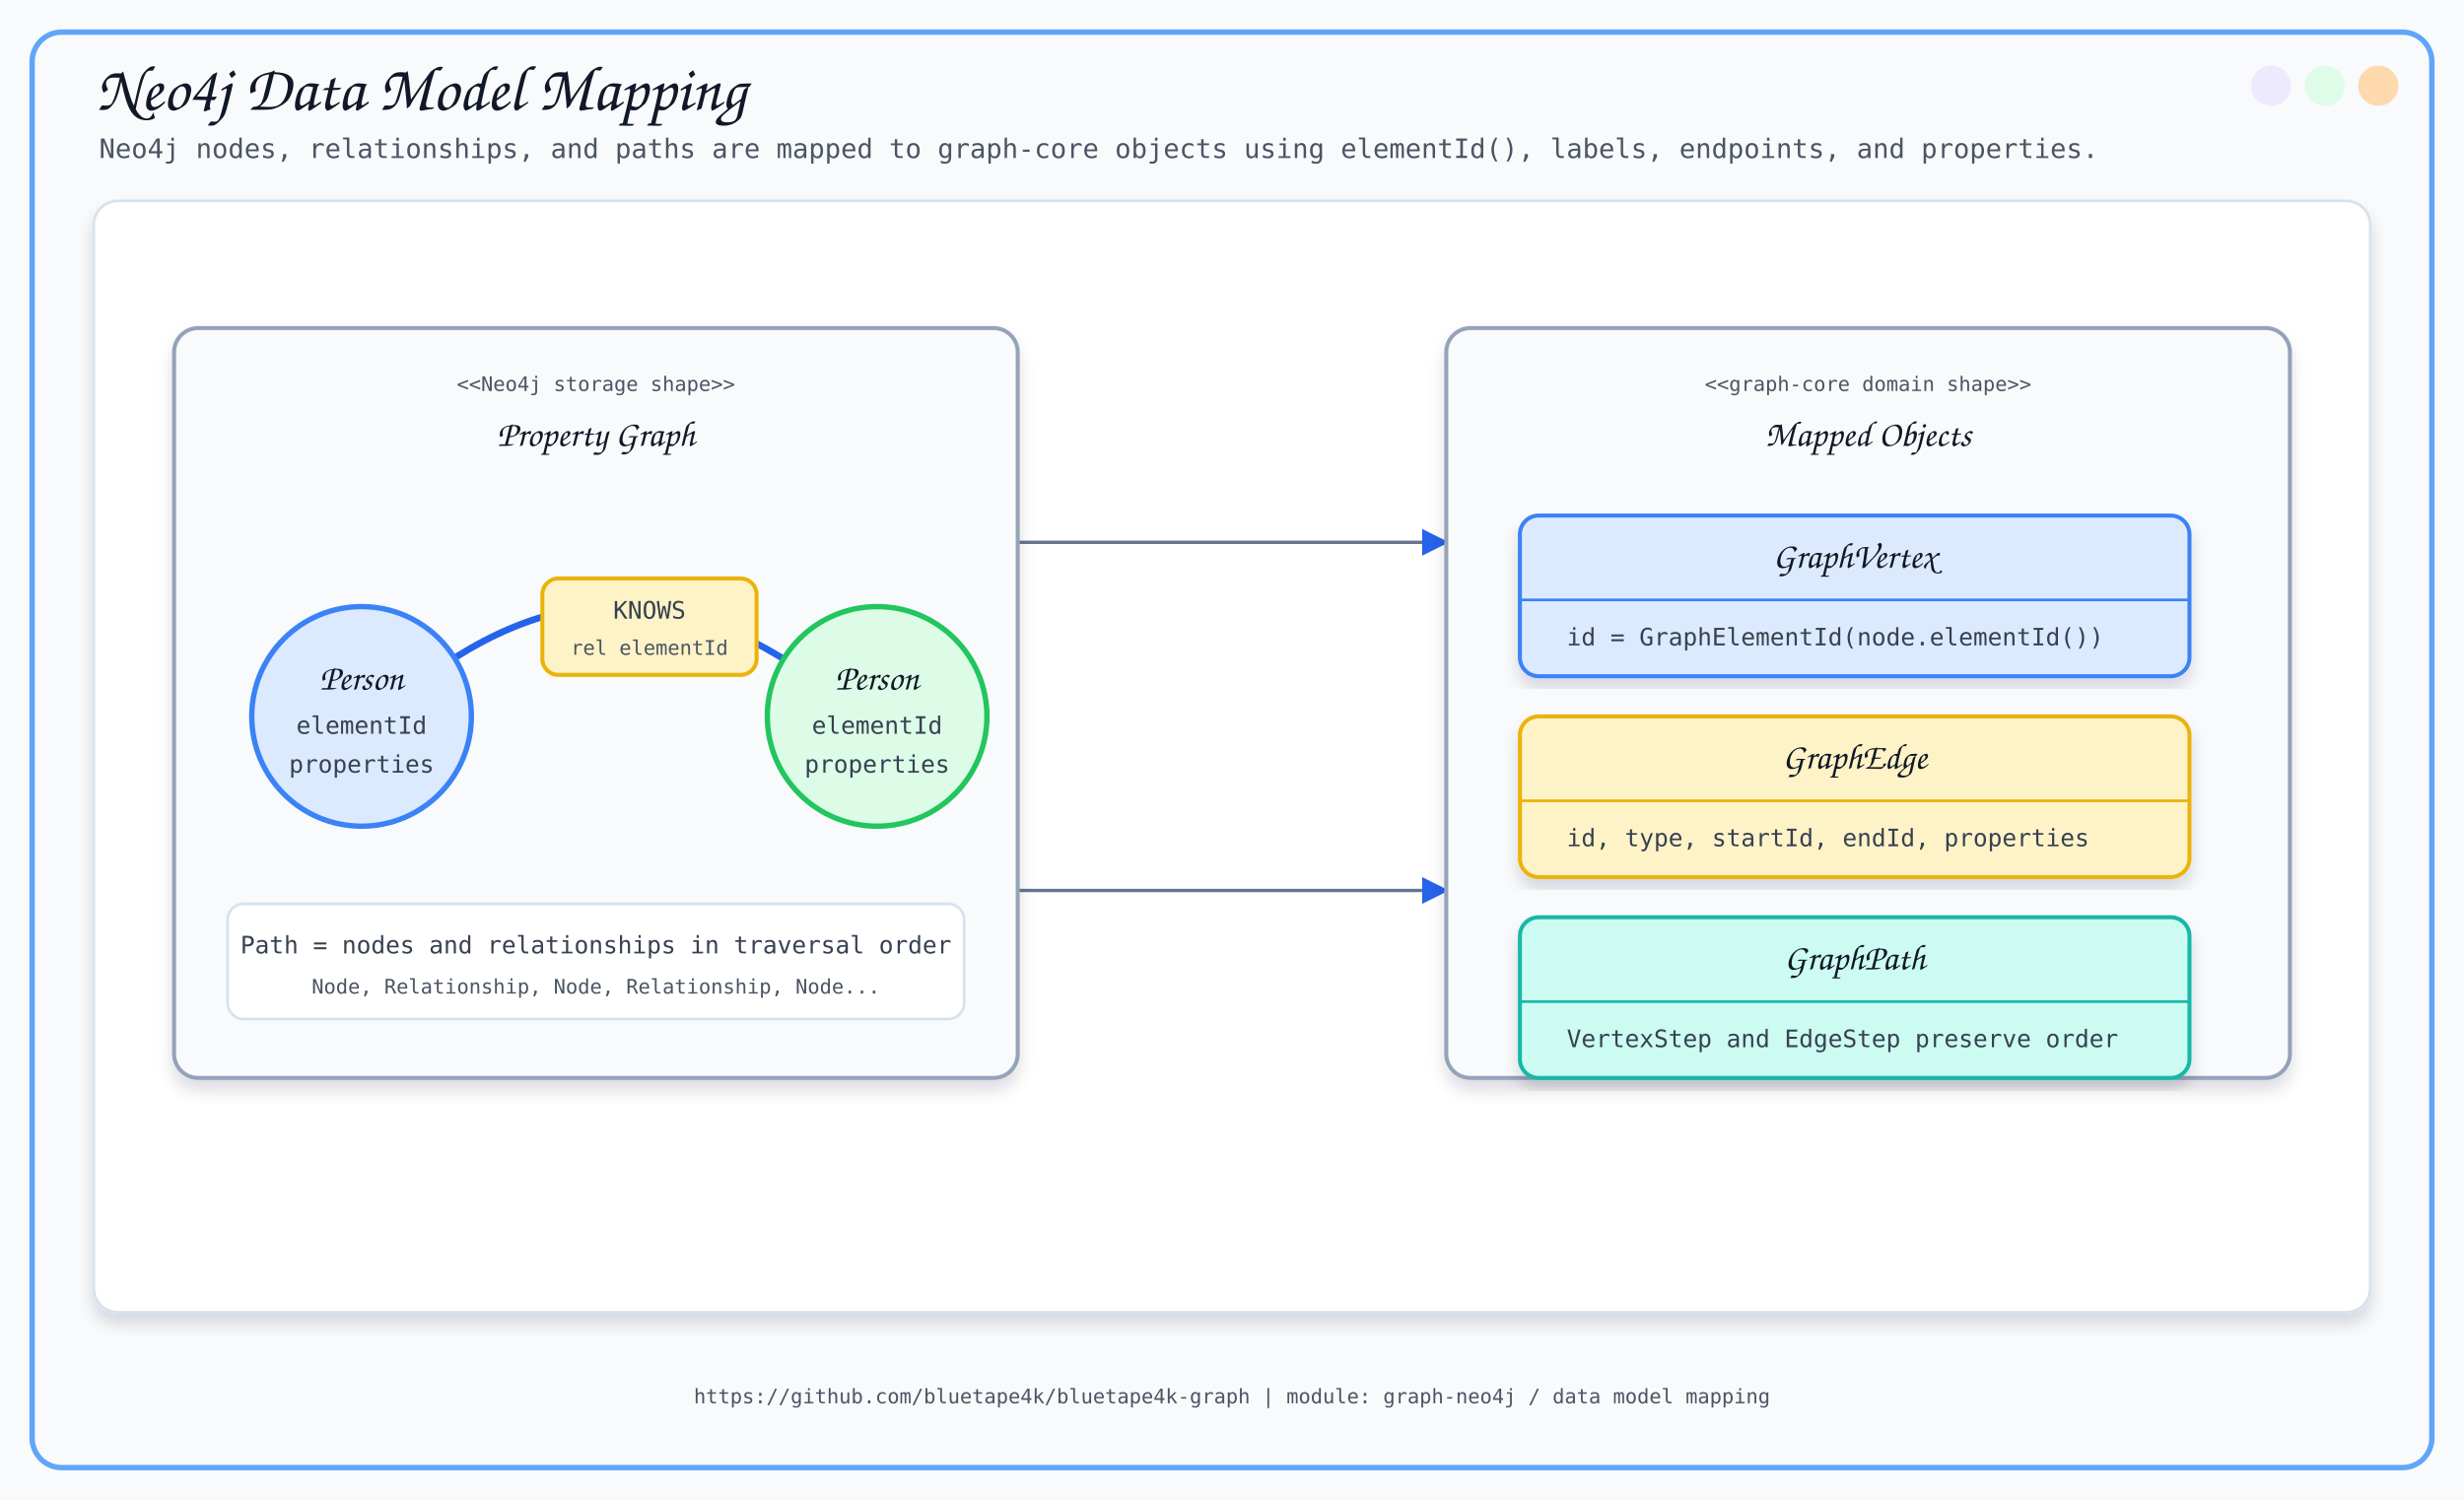
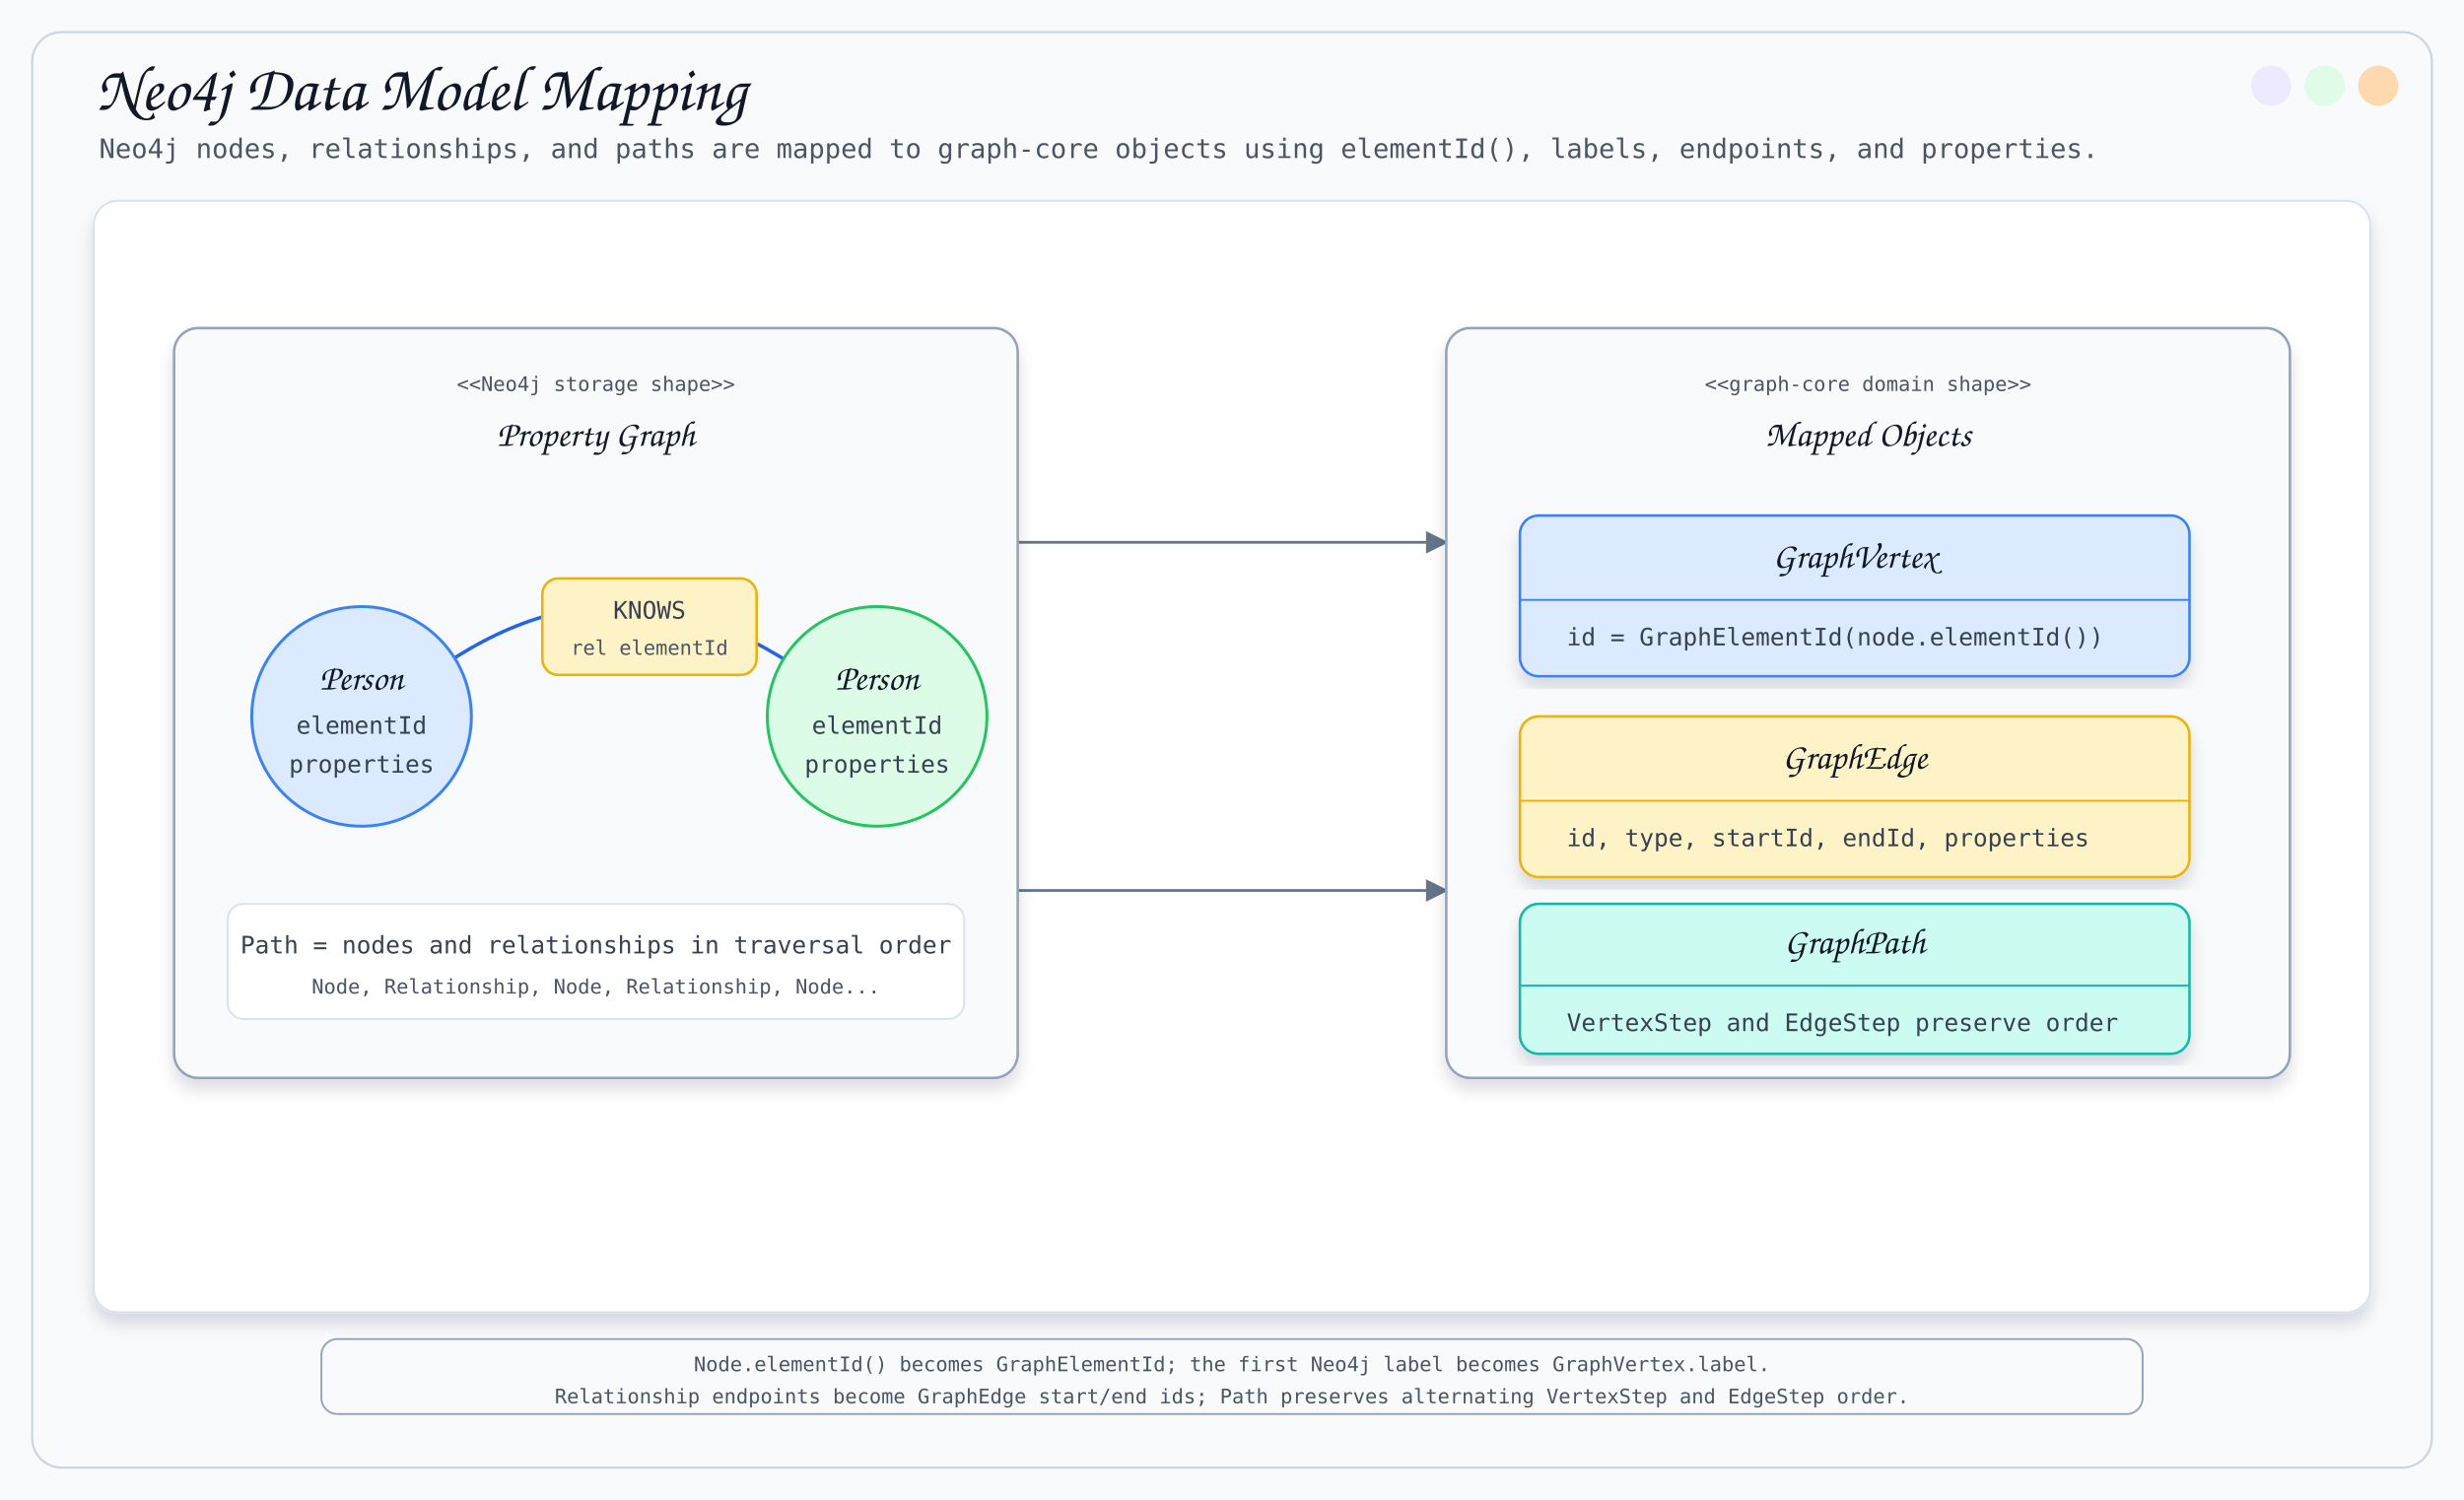
<svg xmlns="http://www.w3.org/2000/svg" width="1840" height="1120" viewBox="0 0 1840 1120">
  <defs>
    <filter id="softShadow" x="-8%" y="-8%" width="116%" height="116%">
      <feDropShadow dx="0" dy="8" stdDeviation="6" flood-color="#0F172A" flood-opacity="0.14" />
    </filter>
    <marker id="arrow" viewBox="0 0 10 10" refX="9" refY="5" markerWidth="8" markerHeight="8" orient="auto">
-       <path d="M 0 0 L 10 5 L 0 10 z" fill="#2563EB" />
+       <path d="M 0 0 L 10 5 L 0 10 z" fill="#64748B" />
    </marker>
  </defs>
  <style>
    .title { font-family: 'Architects Daughter', cursive; font-size: 48px; fill: #111827; }
    .subtitle { font-family: 'Comic Mono', monospace; font-size: 20px; fill: #4B5563; }
    .section { font-family: 'Architects Daughter', cursive; font-size: 27px; fill: #111827; }
    .small { font-family: 'Comic Mono', monospace; font-size: 18px; fill: #374151; }
    .tiny { font-family: 'Comic Mono', monospace; font-size: 15px; fill: #4B5563; }
    .card { filter: url(#softShadow); }
-     .line { stroke: #64748B; stroke-width: 2.5; fill: none; marker-end: url(#arrow); }
-     .graphline { stroke: #2563EB; stroke-width: 5; fill: none; marker-end: url(#arrow); }
+     .line { stroke: #64748B; stroke-width: 2.1; fill: none; marker-end: url(#arrow); stroke-linecap: round; stroke-linejoin: round; }
+     .graphline { stroke: #2563EB; stroke-width: 2.6; fill: none; marker-end: url(#graphArrow); stroke-linecap: round; stroke-linejoin: round; }
  </style>
+   <marker id="graphArrow" viewBox="0 0 10 10" refX="9" refY="5" markerWidth="9" markerHeight="9" orient="auto">
+     <path d="M 0 0 L 10 5 L 0 10 z" fill="#2563EB" />
+   </marker>
  <rect x="0" y="0" width="1840" height="1120" fill="#F8FAFC" />
-   <rect x="24" y="24" width="1792" height="1072" rx="22" fill="none" stroke="#60A5FA" stroke-width="4" />
+   <rect x="24" y="24" width="1792" height="1072" rx="22" fill="none" stroke="#CBD5E1" stroke-width="1.6" />
  <circle cx="1776" cy="64" r="15" fill="#FED7AA" opacity="0.95" />
  <circle cx="1736" cy="64" r="15" fill="#DCFCE7" opacity="0.95" />
  <circle cx="1696" cy="64" r="15" fill="#EDE9FE" opacity="0.95" />
  <text x="72" y="82" class="title">Neo4j Data Model Mapping</text>
  <text x="74" y="118" class="subtitle">Neo4j nodes, relationships, and paths are mapped to graph-core objects using elementId(), labels, endpoints, and properties.</text>
-   <rect x="70" y="150" width="1700" height="830" rx="18" fill="#FFFFFF" stroke="#D6E2ED" stroke-width="2" filter="url(#softShadow)" />
+   <rect x="70" y="150" width="1700" height="830" rx="18" fill="#FFFFFF" stroke="#D6E2ED" stroke-width="1.4" filter="url(#softShadow)" />
  <line x1="760" y1="405" x2="1080" y2="405" class="line" />
  <line x1="760" y1="665" x2="1080" y2="665" class="line" />
-   <rect x="130" y="245" width="630" height="560" rx="18" fill="#F8FAFC" stroke="#94A3B8" stroke-width="3" class="card" />
+   <rect x="130" y="245" width="630" height="560" rx="18" fill="#F8FAFC" stroke="#94A3B8" stroke-width="1.9" class="card" />
  <text x="445" y="292" text-anchor="middle" class="tiny">&lt;&lt;Neo4j storage shape&gt;&gt;</text>
  <text x="445" y="333" text-anchor="middle" class="section">Property Graph</text>
  <path d="M 300 520 C 410 430, 510 430, 625 520" class="graphline" />
-   <circle cx="270" cy="535" r="82" fill="#DBEAFE" stroke="#3B82F6" stroke-width="4" />
-   <circle cx="655" cy="535" r="82" fill="#DCFCE7" stroke="#22C55E" stroke-width="4" />
+   <circle cx="270" cy="535" r="82" fill="#DBEAFE" stroke="#3B82F6" stroke-width="2.2" />
+   <circle cx="655" cy="535" r="82" fill="#DCFCE7" stroke="#22C55E" stroke-width="2.2" />
  <text x="270" y="515" text-anchor="middle" class="section">Person</text>
  <text x="270" y="548" text-anchor="middle" class="small">elementId</text>
  <text x="270" y="577" text-anchor="middle" class="small">properties</text>
  <text x="655" y="515" text-anchor="middle" class="section">Person</text>
  <text x="655" y="548" text-anchor="middle" class="small">elementId</text>
  <text x="655" y="577" text-anchor="middle" class="small">properties</text>
-   <rect x="405" y="432" width="160" height="72" rx="12" fill="#FEF3C7" stroke="#EAB308" stroke-width="3" />
+   <rect x="405" y="432" width="160" height="72" rx="12" fill="#FEF3C7" stroke="#EAB308" stroke-width="1.9" />
  <text x="485" y="462" text-anchor="middle" class="small">KNOWS</text>
  <text x="485" y="489" text-anchor="middle" class="tiny">rel elementId</text>
-   <rect x="170" y="675" width="550" height="86" rx="12" fill="#FFFFFF" stroke="#D6E2ED" stroke-width="2" />
+   <rect x="170" y="675" width="550" height="86" rx="12" fill="#FFFFFF" stroke="#D6E2ED" stroke-width="1.4" />
  <text x="445" y="712" text-anchor="middle" class="small">Path = nodes and relationships in traversal order</text>
  <text x="445" y="742" text-anchor="middle" class="tiny">Node, Relationship, Node, Relationship, Node...</text>
-   <rect x="1080" y="245" width="630" height="560" rx="18" fill="#F8FAFC" stroke="#94A3B8" stroke-width="3" class="card" />
+   <rect x="1080" y="245" width="630" height="560" rx="18" fill="#F8FAFC" stroke="#94A3B8" stroke-width="1.9" class="card" />
  <text x="1395" y="292" text-anchor="middle" class="tiny">&lt;&lt;graph-core domain shape&gt;&gt;</text>
  <text x="1395" y="333" text-anchor="middle" class="section">Mapped Objects</text>
-   <rect x="1135" y="385" width="500" height="120" rx="14" fill="#DBEAFE" stroke="#3B82F6" stroke-width="3" class="card" />
+   <rect x="1135" y="385" width="500" height="120" rx="14" fill="#DBEAFE" stroke="#3B82F6" stroke-width="1.9" class="card" />
  <text x="1385" y="424" text-anchor="middle" class="section">GraphVertex</text>
-   <line x1="1135" y1="448" x2="1635" y2="448" stroke="#3B82F6" stroke-width="2" />
+   <line x1="1135" y1="448" x2="1635" y2="448" stroke="#3B82F6" stroke-width="1.4" />
  <text x="1170" y="482" class="small">id = GraphElementId(node.elementId())</text>
-   <rect x="1135" y="535" width="500" height="120" rx="14" fill="#FEF3C7" stroke="#EAB308" stroke-width="3" class="card" />
+   <rect x="1135" y="535" width="500" height="120" rx="14" fill="#FEF3C7" stroke="#EAB308" stroke-width="1.9" class="card" />
  <text x="1385" y="574" text-anchor="middle" class="section">GraphEdge</text>
-   <line x1="1135" y1="598" x2="1635" y2="598" stroke="#EAB308" stroke-width="2" />
+   <line x1="1135" y1="598" x2="1635" y2="598" stroke="#EAB308" stroke-width="1.4" />
  <text x="1170" y="632" class="small">id, type, startId, endId, properties</text>
-   <rect x="1135" y="685" width="500" height="120" rx="14" fill="#CCFBF1" stroke="#14B8A6" stroke-width="3" class="card" />
-   <text x="1385" y="724" text-anchor="middle" class="section">GraphPath</text>
-   <line x1="1135" y1="748" x2="1635" y2="748" stroke="#14B8A6" stroke-width="2" />
-   <text x="1170" y="782" class="small">VertexStep and EdgeStep preserve order</text>
-   <text x="920" y="1048" text-anchor="middle" class="tiny">https://github.com/bluetape4k/bluetape4k-graph | module: graph-neo4j / data model mapping</text>
+   <rect x="1135" y="675" width="500" height="112" rx="14" fill="#CCFBF1" stroke="#14B8A6" stroke-width="1.9" class="card" />
+   <text x="1385" y="712" text-anchor="middle" class="section">GraphPath</text>
+   <line x1="1135" y1="736" x2="1635" y2="736" stroke="#14B8A6" stroke-width="1.4" />
+   <text x="1170" y="770" class="small">VertexStep and EdgeStep preserve order</text>
+   <rect x="240" y="1000" width="1360" height="56" rx="12" fill="#F8FAFC" stroke="#94A3B8" stroke-width="1.4" />
+   <text x="920" y="1024" text-anchor="middle" class="tiny">Node.elementId() becomes GraphElementId; the first Neo4j label becomes GraphVertex.label.</text>
+   <text x="920" y="1048" text-anchor="middle" class="tiny">Relationship endpoints become GraphEdge start/end ids; Path preserves alternating VertexStep and EdgeStep order.</text>
</svg>
